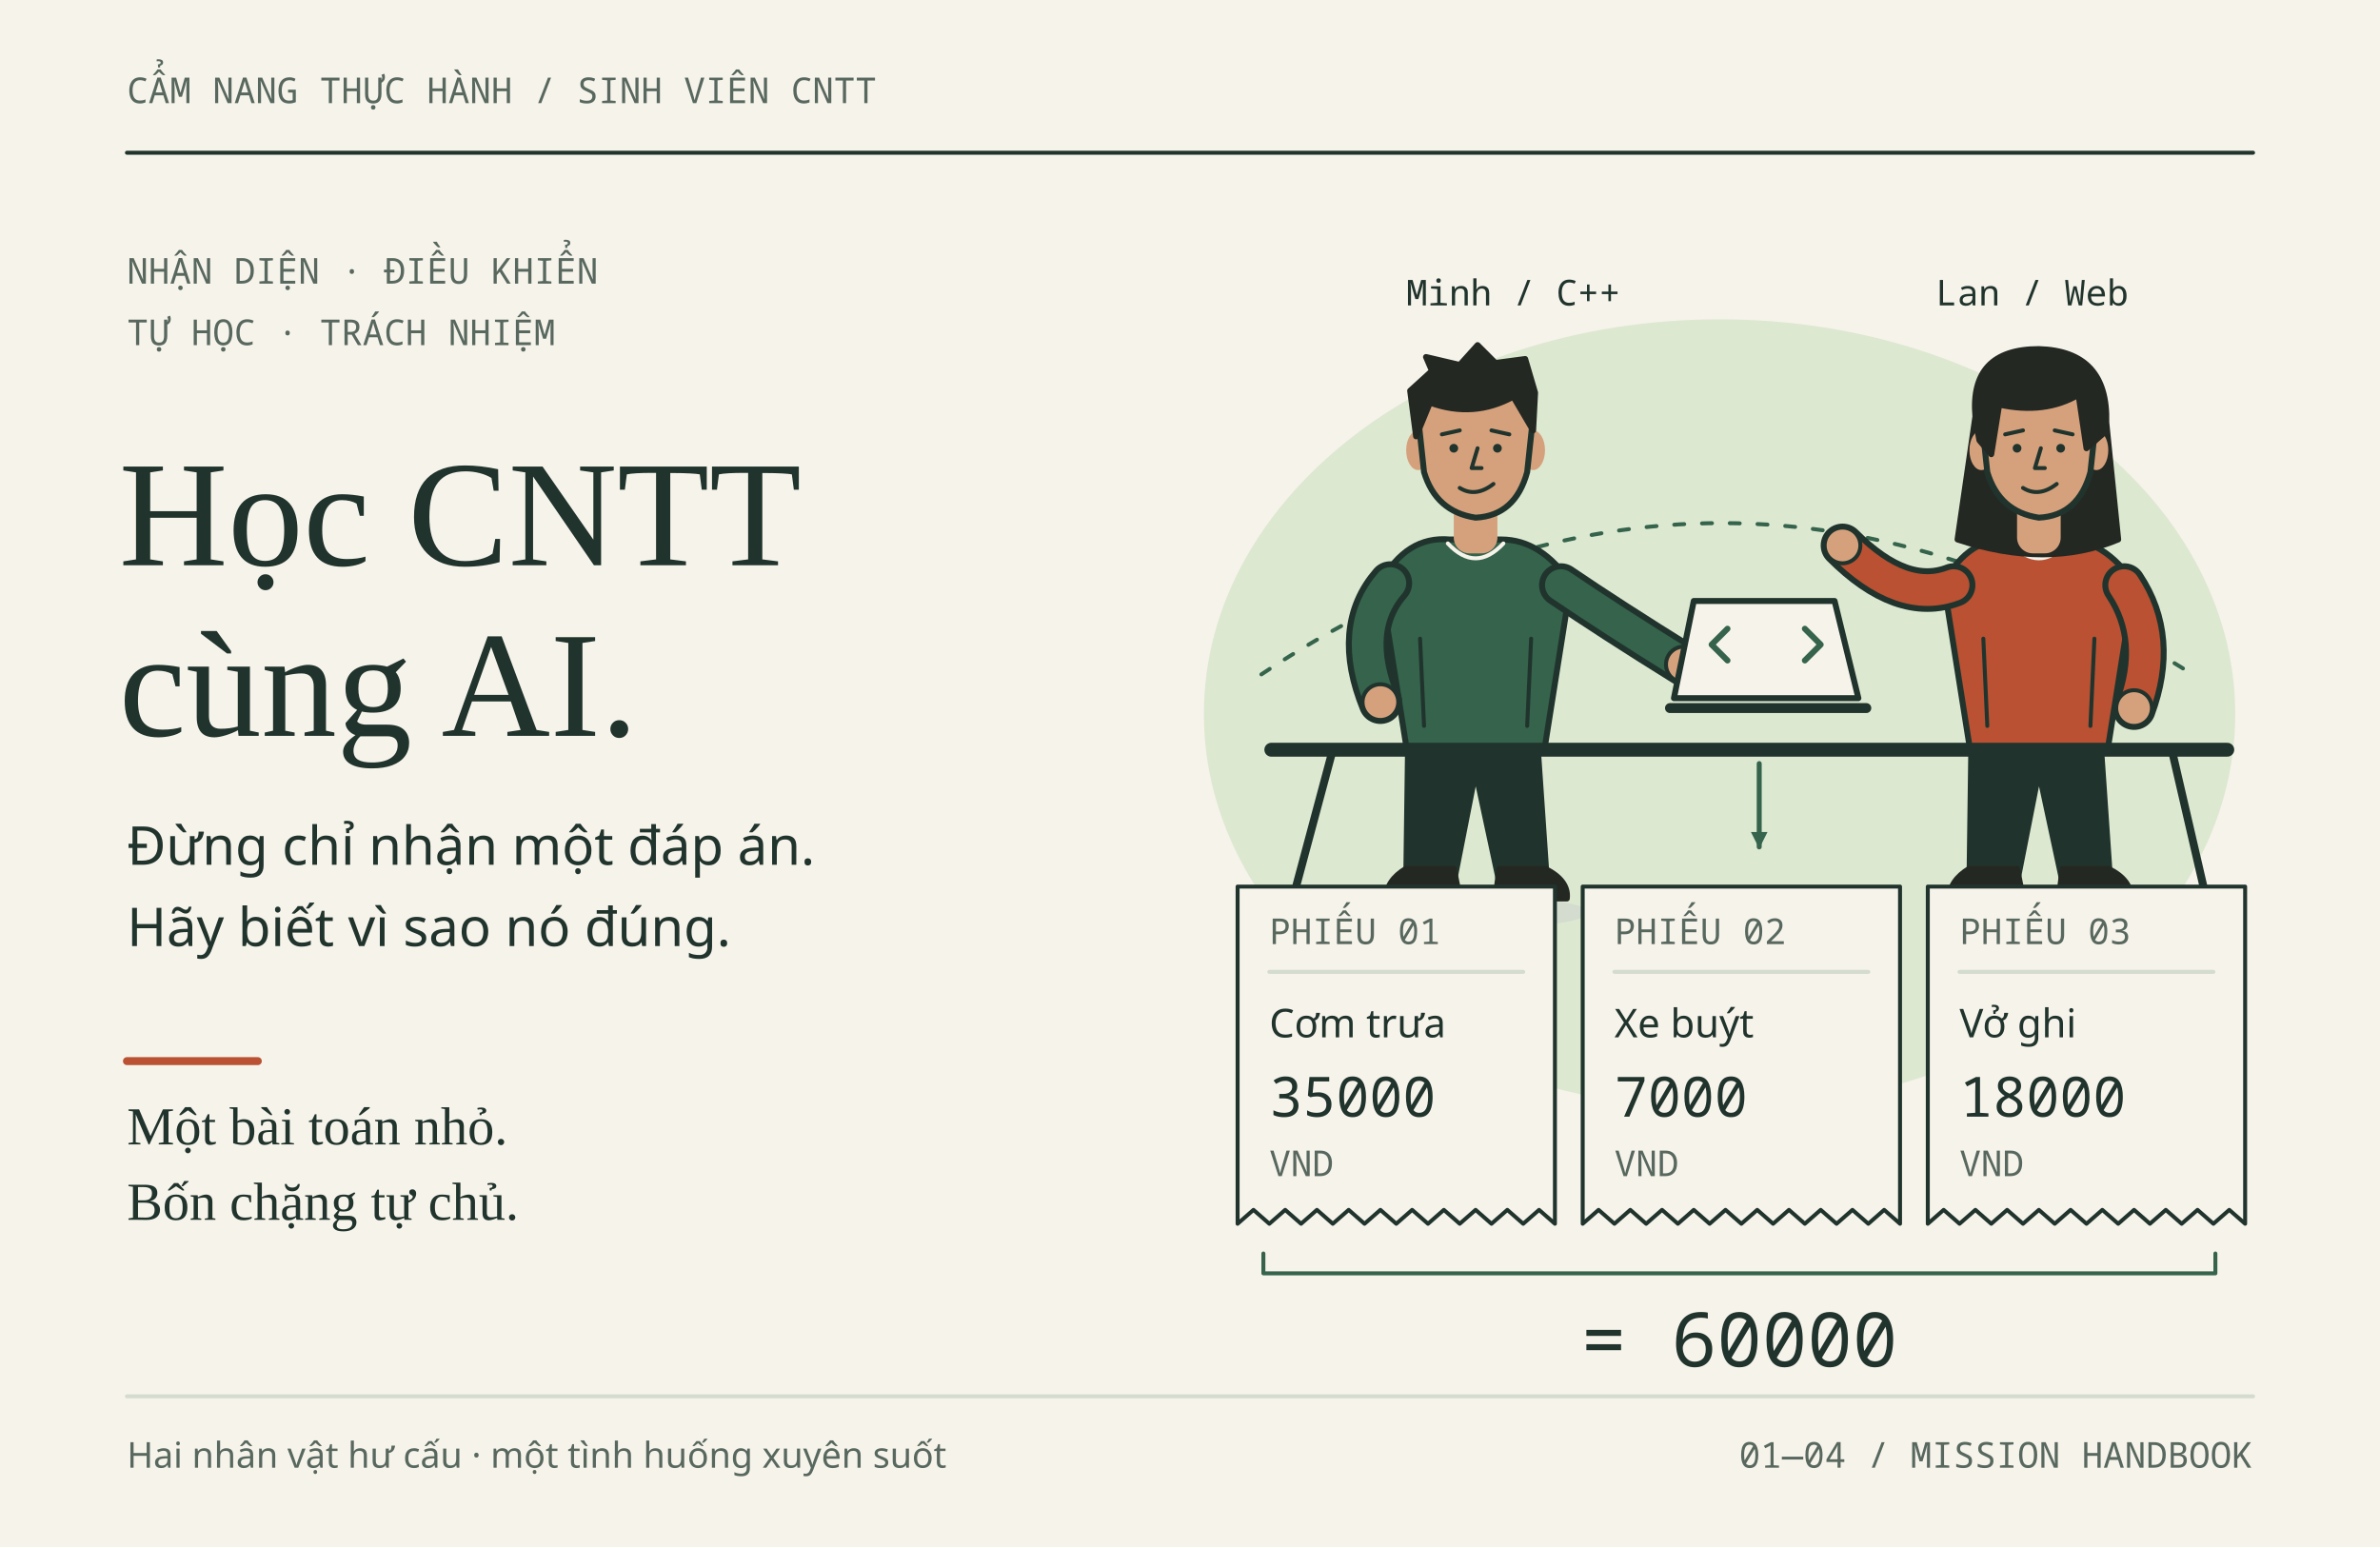
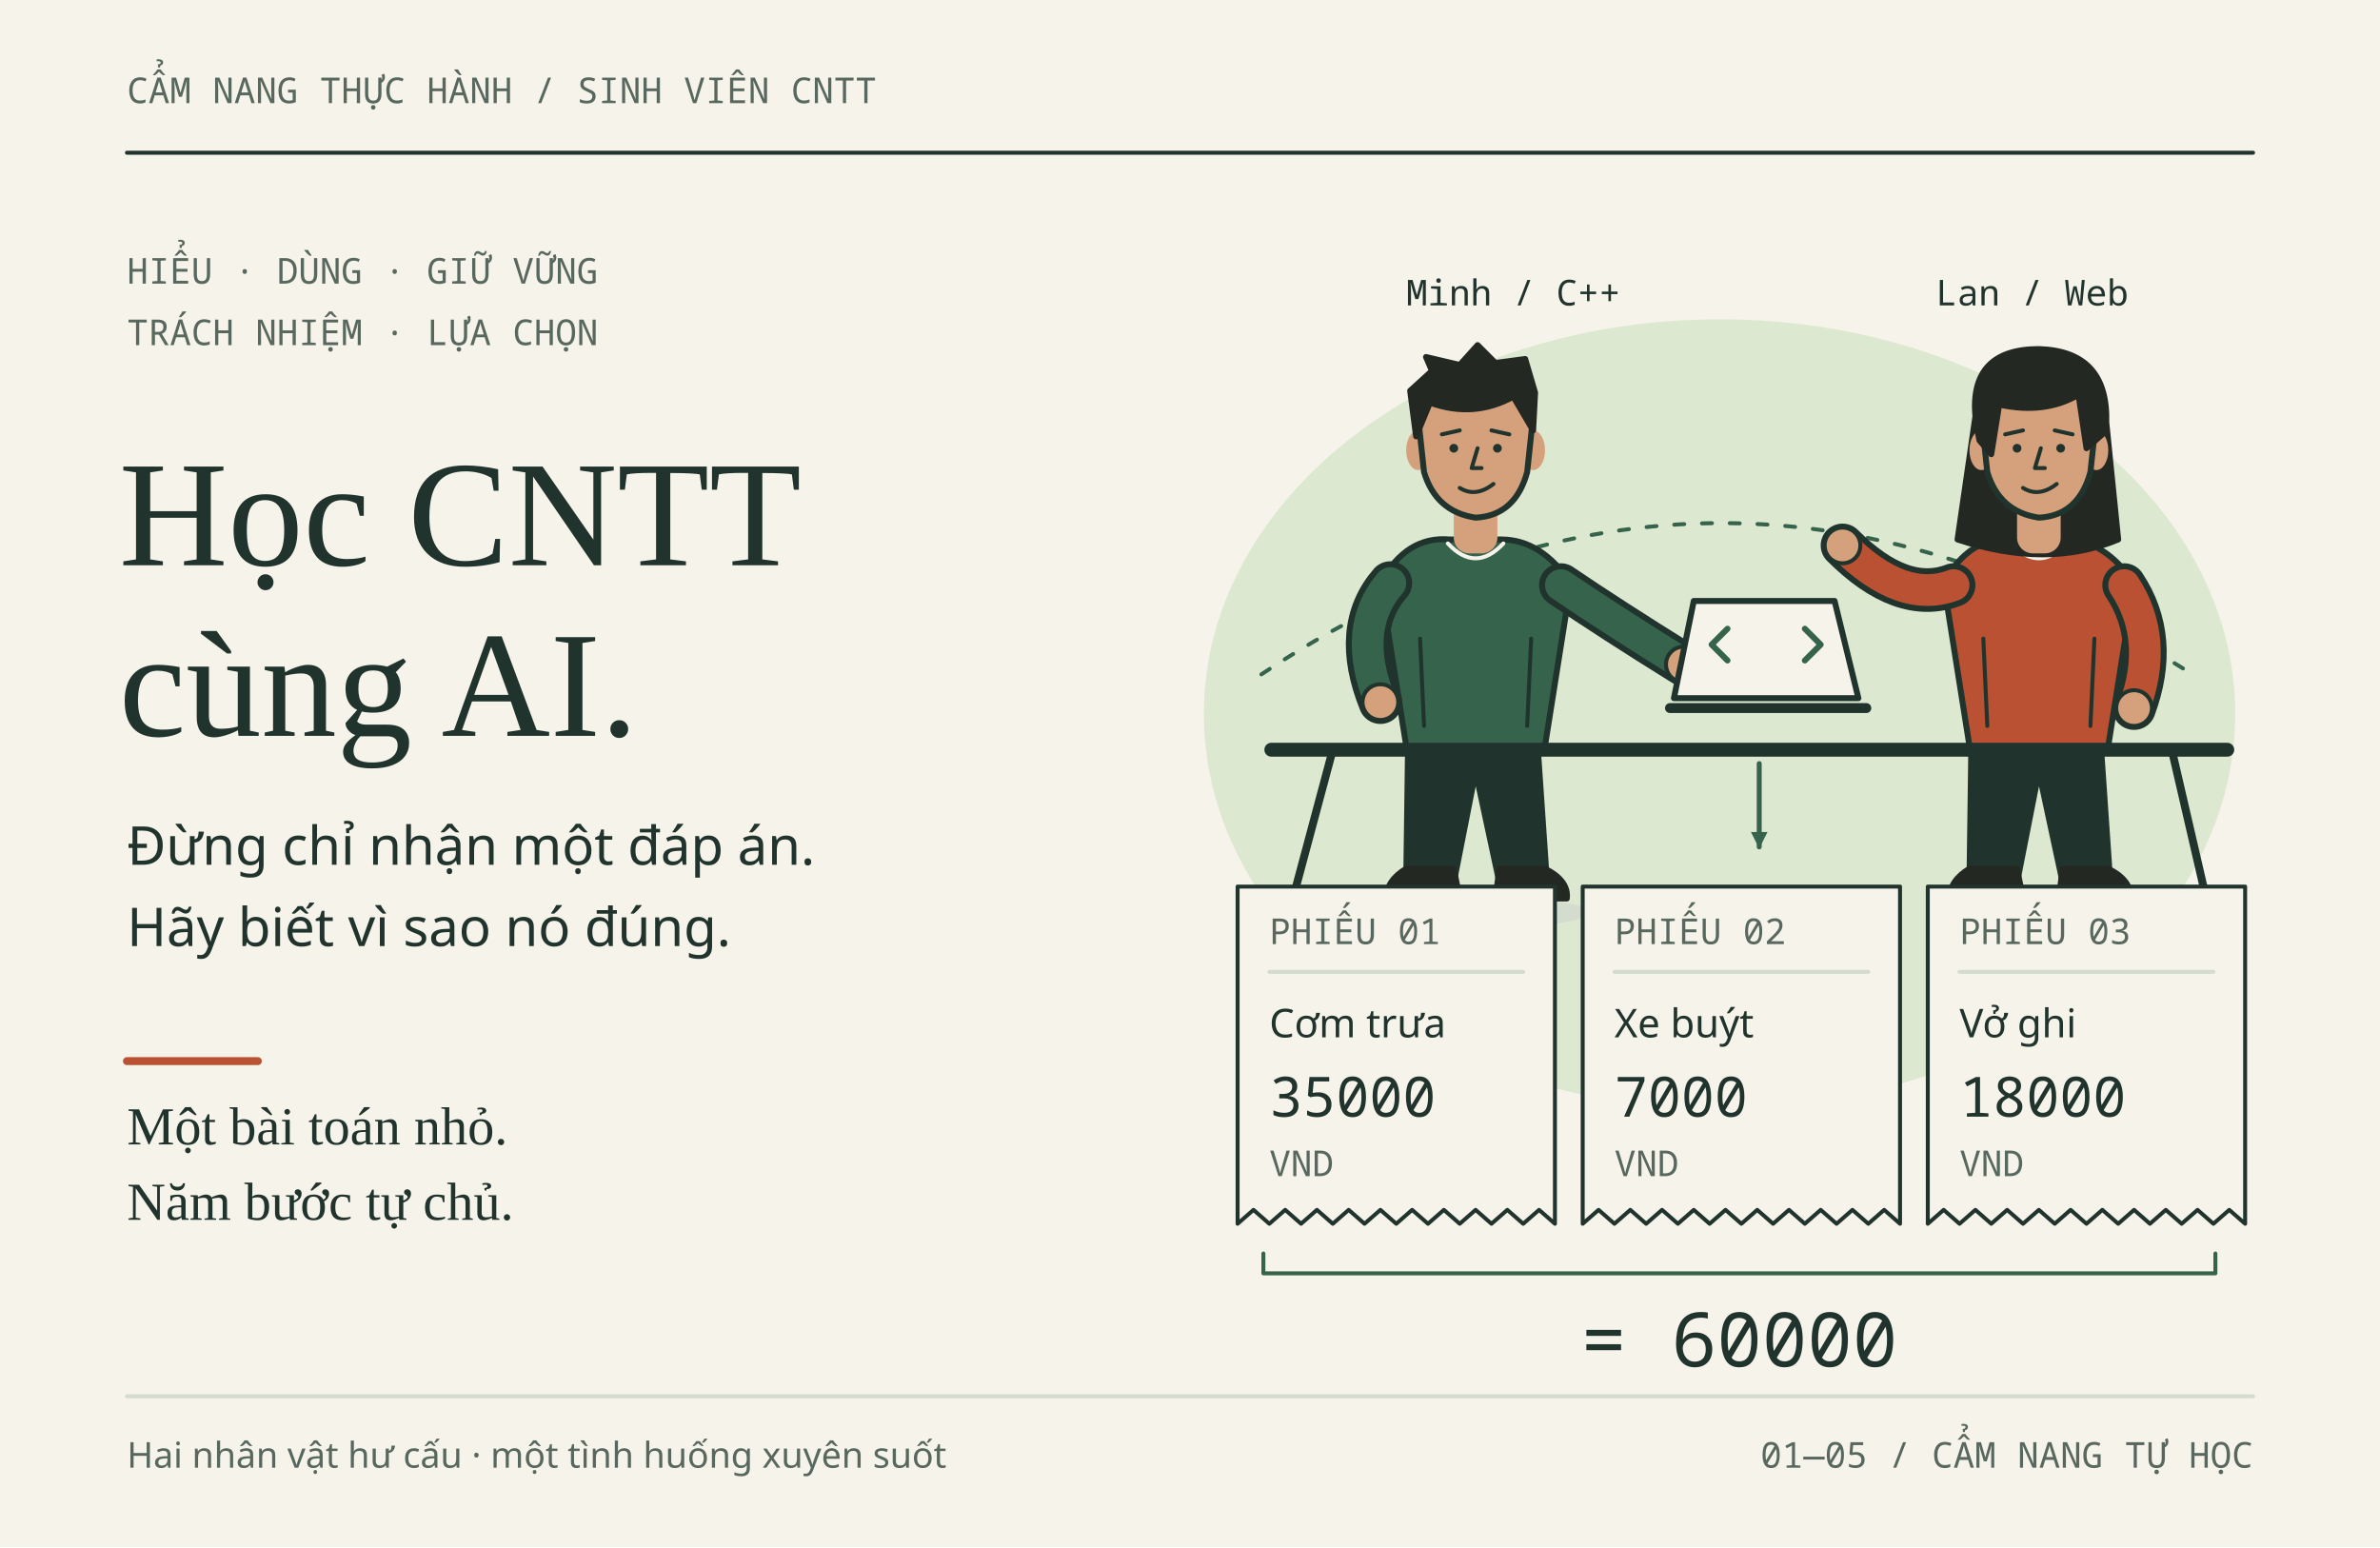
<svg xmlns="http://www.w3.org/2000/svg" viewBox="0 0 1200 780" width="1200" height="780" role="img" aria-labelledby="cover-title cover-desc" xml:lang="vi">
  <defs>
    <marker id="cover-ink" viewBox="0 0 12 12" refX="10" refY="6" markerWidth="10" markerHeight="10" markerUnits="userSpaceOnUse" orient="auto">
      <path d="M1 1 L11 6 L1 11 Z" fill="#20342d" stroke="none" stroke-width="0" stroke-linecap="round" stroke-linejoin="round" />
    </marker>
    <marker id="cover-rust" viewBox="0 0 12 12" refX="10" refY="6" markerWidth="10" markerHeight="10" markerUnits="userSpaceOnUse" orient="auto">
      <path d="M1 1 L11 6 L1 11 Z" fill="#b95132" stroke="none" stroke-width="0" stroke-linecap="round" stroke-linejoin="round" />
    </marker>
    <marker id="cover-green" viewBox="0 0 12 12" refX="10" refY="6" markerWidth="10" markerHeight="10" markerUnits="userSpaceOnUse" orient="auto">
      <path d="M1 1 L11 6 L1 11 Z" fill="#35634b" stroke="none" stroke-width="0" stroke-linecap="round" stroke-linejoin="round" />
    </marker>
  </defs>
  <rect x="0" y="0" width="1200" height="780" rx="0" fill="#f6f3ea" />
  <text x="64" y="52" fill="#58685f" font-family="ui-monospace, Consolas, monospace" font-size="18" font-weight="400" text-anchor="start">
    <tspan x="64" dy="0">CẨM NANG THỰC HÀNH / SINH VIÊN CNTT</tspan>
  </text>
  <line x1="64" y1="77" x2="1136" y2="77" stroke="#20342d" stroke-width="2" stroke-linecap="round" />
  <text x="64" y="143" fill="#58685f" font-family="ui-monospace, Consolas, monospace" font-size="18" font-weight="400" text-anchor="start">
-     <tspan x="64" dy="0">NHẬN DIỆN · ĐIỀU KHIỂN</tspan>
+     <tspan x="64" dy="0">HIỂU · DÙNG · GIỮ VỮNG</tspan>
  </text>
  <text x="64" y="174" fill="#58685f" font-family="ui-monospace, Consolas, monospace" font-size="18" font-weight="400" text-anchor="start">
-     <tspan x="64" dy="0">TỰ HỌC · TRÁCH NHIỆM</tspan>
+     <tspan x="64" dy="0">TRÁCH NHIỆM · LỰA CHỌN</tspan>
  </text>
  <text x="60" y="285" fill="#20342d" font-family="Georgia, 'Times New Roman', serif" font-size="76" font-weight="400" text-anchor="start">
    <tspan x="60" dy="0">Học CNTT</tspan>
    <tspan x="60" dy="86">cùng AI.</tspan>
  </text>
  <text x="64" y="436" fill="#20342d" font-family="system-ui, 'Segoe UI', sans-serif" font-size="27" font-weight="400" text-anchor="start">
    <tspan x="64" dy="0">Đừng chỉ nhận một đáp án.</tspan>
    <tspan x="64" dy="41">Hãy biết vì sao nó đúng.</tspan>
  </text>
  <line x1="64" y1="535" x2="130" y2="535" stroke="#b95132" stroke-width="4" stroke-linecap="round" />
  <text x="64" y="577" fill="#20342d" font-family="Georgia, 'Times New Roman', serif" font-size="27" font-weight="400" text-anchor="start">
    <tspan x="64" dy="0">Một bài toán nhỏ.</tspan>
-     <tspan x="64" dy="38">Bốn chặng tự chủ.</tspan>
+     <tspan x="64" dy="38">Năm bước tự chủ.</tspan>
  </text>
  <ellipse cx="867" cy="360" rx="260" ry="199" fill="#dce8d0" />
  <path d="M636 340 Q866 187 1107 341" fill="none" stroke="#35634b" stroke-width="2" stroke-linecap="round" stroke-linejoin="round" stroke-dasharray="5 9" />
  <g transform="translate(744 171)">
    <ellipse cx="0" cy="289" rx="57" ry="8" fill="#d4dbcf" />
    <path d="M-34 201 L-35 274 L-11 274 L0 218 L12 274 L36 274 L31 201 Z" fill="#20342d" stroke="#20342d" stroke-width="3" stroke-linecap="round" stroke-linejoin="round" />
    <path d="M-35 267 L-11 267 L-8 282 L-45 282 Q-45 273 -35 267 Z" fill="#242823" stroke="#242823" stroke-width="3" stroke-linecap="round" stroke-linejoin="round" />
    <path d="M12 267 L35 267 Q47 273 46 282 H10 Z" fill="#242823" stroke="#242823" stroke-width="3" stroke-linecap="round" stroke-linejoin="round" />
    <path d="M-13 101 Q-35 99 -48 123 L-35 205 Q0 218 35 205 L48 123 Q33 101 13 101 Z" fill="#35634b" stroke="#20342d" stroke-width="3" stroke-linecap="round" stroke-linejoin="round" />
    <path d="M-14 103 Q0 118 14 103" fill="none" stroke="#f6f3ea" stroke-width="2" stroke-linecap="round" stroke-linejoin="round" />
    <path d="M-28 151 L-26 195 M28 151 L26 195" fill="none" stroke="#20342d" stroke-width="2" stroke-linecap="round" stroke-linejoin="round" />
    <path d="M-43 123 Q-63 146 -48 183" fill="none" stroke="#20342d" stroke-width="22" stroke-linecap="round" stroke-linejoin="round" />
    <path d="M-43 123 Q-63 146 -48 183" fill="none" stroke="#35634b" stroke-width="16" stroke-linecap="round" stroke-linejoin="round" />
    <circle cx="-48" cy="183" r="9" fill="#d5a17c" stroke="#20342d" stroke-width="2" />
    <path d="M43 124 Q68 141 105 164" fill="none" stroke="#20342d" stroke-width="22" stroke-linecap="round" stroke-linejoin="round" />
    <path d="M43 124 Q68 141 105 164" fill="none" stroke="#35634b" stroke-width="16" stroke-linecap="round" stroke-linejoin="round" />
    <circle cx="105" cy="164" r="9" fill="#d5a17c" stroke="#20342d" stroke-width="2" />
    <g transform="translate(0 0)">
      <rect x="-11" y="77" width="22" height="31" rx="8" fill="#d5a17c" />
      <ellipse cx="-29" cy="56" rx="6" ry="10" fill="#d5a17c" />
      <ellipse cx="29" cy="56" rx="6" ry="10" fill="#d5a17c" />
      <path d="M-29 39 Q-29 16 0 16 Q29 16 29 39 L26 67 Q20 89 0 90 Q-20 87 -26 67 Z" fill="#d5a17c" stroke="#20342d" stroke-width="3" stroke-linecap="round" stroke-linejoin="round" />
      <path d="M-30 49 L-33 26 L-22 16 L-25 9 L-8 13 L1 3 L10 12 L25 10 L30 27 L29 46 L19 29 Q-1 40 -23 32 Z" fill="#242823" stroke="#242823" stroke-width="3" stroke-linecap="round" stroke-linejoin="round" />
      <path d="M-17 48 l9 -2 M8 46 l9 2" fill="none" stroke="#20342d" stroke-width="2" stroke-linecap="round" stroke-linejoin="round" />
      <circle cx="-11" cy="55" r="2.2" fill="#20342d" />
      <circle cx="11" cy="55" r="2.2" fill="#20342d" />
      <path d="M1 55 l-3 10 h5 M-8 75 Q0 80 9 73" fill="none" stroke="#20342d" stroke-width="2" stroke-linecap="round" stroke-linejoin="round" />
    </g>
  </g>
  <g transform="translate(1028 171)">
    <ellipse cx="0" cy="289" rx="57" ry="8" fill="#d4dbcf" />
    <path d="M-34 201 L-35 274 L-11 274 L0 218 L12 274 L36 274 L31 201 Z" fill="#20342d" stroke="#20342d" stroke-width="3" stroke-linecap="round" stroke-linejoin="round" />
    <path d="M-35 267 L-11 267 L-8 282 L-45 282 Q-45 273 -35 267 Z" fill="#242823" stroke="#242823" stroke-width="3" stroke-linecap="round" stroke-linejoin="round" />
    <path d="M12 267 L35 267 Q47 273 46 282 H10 Z" fill="#242823" stroke="#242823" stroke-width="3" stroke-linecap="round" stroke-linejoin="round" />
    <path d="M-13 101 Q-35 99 -48 123 L-35 205 Q0 218 35 205 L48 123 Q33 101 13 101 Z" fill="#b95132" stroke="#20342d" stroke-width="3" stroke-linecap="round" stroke-linejoin="round" />
    <path d="M-14 103 Q0 118 14 103" fill="none" stroke="#f6f3ea" stroke-width="2" stroke-linecap="round" stroke-linejoin="round" />
    <path d="M-28 151 L-26 195 M28 151 L26 195" fill="none" stroke="#20342d" stroke-width="2" stroke-linecap="round" stroke-linejoin="round" />
    <path d="M-43 124 Q-69 134 -99 104" fill="none" stroke="#20342d" stroke-width="22" stroke-linecap="round" stroke-linejoin="round" />
    <path d="M-43 124 Q-69 134 -99 104" fill="none" stroke="#b95132" stroke-width="16" stroke-linecap="round" stroke-linejoin="round" />
    <circle cx="-99" cy="104" r="9" fill="#d5a17c" stroke="#20342d" stroke-width="2" />
    <path d="M43 124 Q61 151 48 186" fill="none" stroke="#20342d" stroke-width="22" stroke-linecap="round" stroke-linejoin="round" />
    <path d="M43 124 Q61 151 48 186" fill="none" stroke="#b95132" stroke-width="16" stroke-linecap="round" stroke-linejoin="round" />
    <circle cx="48" cy="186" r="9" fill="#d5a17c" stroke="#20342d" stroke-width="2" />
    <g transform="translate(0 0)">
      <path d="M-32 39 Q-35 5 0 5 Q35 6 34 42 L40 101 Q4 116 -41 101 Z" fill="#242823" stroke="#242823" stroke-width="3" stroke-linecap="round" stroke-linejoin="round" />
      <rect x="-11" y="77" width="22" height="31" rx="8" fill="#d5a17c" />
      <ellipse cx="-29" cy="56" rx="6" ry="10" fill="#d5a17c" />
      <ellipse cx="29" cy="56" rx="6" ry="10" fill="#d5a17c" />
      <path d="M-29 39 Q-29 16 0 16 Q29 16 29 39 L26 67 Q20 89 0 90 Q-20 87 -26 67 Z" fill="#d5a17c" stroke="#20342d" stroke-width="3" stroke-linecap="round" stroke-linejoin="round" />
      <path d="M-30 51 Q-38 13 -4 10 Q31 8 32 48 L24 55 L20 28 Q3 38 -20 33 L-24 58 Z" fill="#242823" stroke="#242823" stroke-width="3" stroke-linecap="round" stroke-linejoin="round" />
      <path d="M-17 48 l9 -2 M8 46 l9 2" fill="none" stroke="#20342d" stroke-width="2" stroke-linecap="round" stroke-linejoin="round" />
      <circle cx="-11" cy="55" r="2.2" fill="#20342d" />
      <circle cx="11" cy="55" r="2.2" fill="#20342d" />
      <path d="M1 55 l-3 10 h5 M-8 75 Q0 80 9 73" fill="none" stroke="#20342d" stroke-width="2" stroke-linecap="round" stroke-linejoin="round" />
    </g>
  </g>
  <text x="709" y="154" fill="#20342d" font-family="ui-monospace, Consolas, monospace" font-size="18" font-weight="400" text-anchor="start">
    <tspan x="709" dy="0">Minh / C++</tspan>
  </text>
  <text x="976" y="154" fill="#20342d" font-family="ui-monospace, Consolas, monospace" font-size="18" font-weight="400" text-anchor="start">
    <tspan x="976" dy="0">Lan / Web</tspan>
  </text>
  <path d="M854 303 L925 303 L937 352 H844 Z" fill="#f6f3ea" stroke="#20342d" stroke-width="3" stroke-linecap="round" stroke-linejoin="round" />
  <line x1="842" y1="357" x2="941" y2="357" stroke="#20342d" stroke-width="5" stroke-linecap="round" />
  <path d="M871 317 l-8 8 8 8 M910 317 l8 8 -8 8" fill="none" stroke="#35634b" stroke-width="3" stroke-linecap="round" stroke-linejoin="round" />
  <line x1="641" y1="378" x2="1123" y2="378" stroke="#20342d" stroke-width="7" stroke-linecap="round" />
  <line x1="672" y1="378" x2="650" y2="460" stroke="#20342d" stroke-width="4" stroke-linecap="round" />
  <line x1="1095" y1="378" x2="1114" y2="460" stroke="#20342d" stroke-width="4" stroke-linecap="round" />
  <path d="M887 385 V427" fill="none" stroke="#35634b" stroke-width="2.5" stroke-linecap="round" stroke-linejoin="round" marker-end="url(#cover-green)" />
  <g transform="translate(624 447)">
    <path d="M0 0 H160 V170 L160 170 L152 163 L144 170 L136 163 L128 170 L120 163 L112 170 L104 163 L96 170 L88 163 L80 170 L72 163 L64 170 L56 163 L48 170 L40 163 L32 170 L24 163 L16 170 L8 163 L0 170 L0 0 Z" fill="#f6f3ea" stroke="#20342d" stroke-width="2" stroke-linecap="round" stroke-linejoin="round" />
    <text x="16" y="29" fill="#58685f" font-family="ui-monospace, Consolas, monospace" font-size="18" font-weight="400" text-anchor="start">
      <tspan x="16" dy="0">PHIẾU 01</tspan>
    </text>
    <line x1="16" y1="43" x2="144" y2="43" stroke="#d4dbcf" stroke-width="2" stroke-linecap="round" />
    <text x="16" y="76" fill="#20342d" font-family="system-ui, 'Segoe UI', sans-serif" font-size="20" font-weight="400" text-anchor="start">
      <tspan x="16" dy="0">Cơm trưa</tspan>
    </text>
    <text x="16" y="116" fill="#20342d" font-family="ui-monospace, Consolas, monospace" font-size="28" font-weight="400" text-anchor="start">
      <tspan x="16" dy="0">35000</tspan>
    </text>
    <text x="16" y="146" fill="#58685f" font-family="ui-monospace, Consolas, monospace" font-size="18" font-weight="400" text-anchor="start">
      <tspan x="16" dy="0">VND</tspan>
    </text>
  </g>
  <g transform="translate(798 447)">
    <path d="M0 0 H160 V170 L160 170 L152 163 L144 170 L136 163 L128 170 L120 163 L112 170 L104 163 L96 170 L88 163 L80 170 L72 163 L64 170 L56 163 L48 170 L40 163 L32 170 L24 163 L16 170 L8 163 L0 170 L0 0 Z" fill="#f6f3ea" stroke="#20342d" stroke-width="2" stroke-linecap="round" stroke-linejoin="round" />
    <text x="16" y="29" fill="#58685f" font-family="ui-monospace, Consolas, monospace" font-size="18" font-weight="400" text-anchor="start">
      <tspan x="16" dy="0">PHIẾU 02</tspan>
    </text>
    <line x1="16" y1="43" x2="144" y2="43" stroke="#d4dbcf" stroke-width="2" stroke-linecap="round" />
    <text x="16" y="76" fill="#20342d" font-family="system-ui, 'Segoe UI', sans-serif" font-size="20" font-weight="400" text-anchor="start">
      <tspan x="16" dy="0">Xe buýt</tspan>
    </text>
    <text x="16" y="116" fill="#20342d" font-family="ui-monospace, Consolas, monospace" font-size="28" font-weight="400" text-anchor="start">
      <tspan x="16" dy="0">7000</tspan>
    </text>
    <text x="16" y="146" fill="#58685f" font-family="ui-monospace, Consolas, monospace" font-size="18" font-weight="400" text-anchor="start">
      <tspan x="16" dy="0">VND</tspan>
    </text>
  </g>
  <g transform="translate(972 447)">
    <path d="M0 0 H160 V170 L160 170 L152 163 L144 170 L136 163 L128 170 L120 163 L112 170 L104 163 L96 170 L88 163 L80 170 L72 163 L64 170 L56 163 L48 170 L40 163 L32 170 L24 163 L16 170 L8 163 L0 170 L0 0 Z" fill="#f6f3ea" stroke="#20342d" stroke-width="2" stroke-linecap="round" stroke-linejoin="round" />
    <text x="16" y="29" fill="#58685f" font-family="ui-monospace, Consolas, monospace" font-size="18" font-weight="400" text-anchor="start">
      <tspan x="16" dy="0">PHIẾU 03</tspan>
    </text>
    <line x1="16" y1="43" x2="144" y2="43" stroke="#d4dbcf" stroke-width="2" stroke-linecap="round" />
    <text x="16" y="76" fill="#20342d" font-family="system-ui, 'Segoe UI', sans-serif" font-size="20" font-weight="400" text-anchor="start">
      <tspan x="16" dy="0">Vở ghi</tspan>
    </text>
    <text x="16" y="116" fill="#20342d" font-family="ui-monospace, Consolas, monospace" font-size="28" font-weight="400" text-anchor="start">
      <tspan x="16" dy="0">18000</tspan>
    </text>
    <text x="16" y="146" fill="#58685f" font-family="ui-monospace, Consolas, monospace" font-size="18" font-weight="400" text-anchor="start">
      <tspan x="16" dy="0">VND</tspan>
    </text>
  </g>
  <path d="M637 632 V642 H1117 V632" fill="none" stroke="#35634b" stroke-width="2" stroke-linecap="round" stroke-linejoin="round" />
  <text x="877" y="689" fill="#20342d" font-family="ui-monospace, Consolas, monospace" font-size="38" font-weight="400" text-anchor="middle">
    <tspan x="877" dy="0">= 60000</tspan>
  </text>
  <line x1="64" y1="704" x2="1136" y2="704" stroke="#d4dbcf" stroke-width="2" stroke-linecap="round" />
  <text x="64" y="740" fill="#58685f" font-family="system-ui, 'Segoe UI', sans-serif" font-size="18" font-weight="400" text-anchor="start">
    <tspan x="64" dy="0">Hai nhân vật hư cấu · một tình huống xuyên suốt</tspan>
  </text>
  <text x="1136" y="740" fill="#58685f" font-family="ui-monospace, Consolas, monospace" font-size="18" font-weight="400" text-anchor="end">
-     <tspan x="1136" dy="0">01—04 / MISSION HANDBOOK</tspan>
+     <tspan x="1136" dy="0">01—05 / CẨM NANG TỰ HỌC</tspan>
  </text>
</svg>
